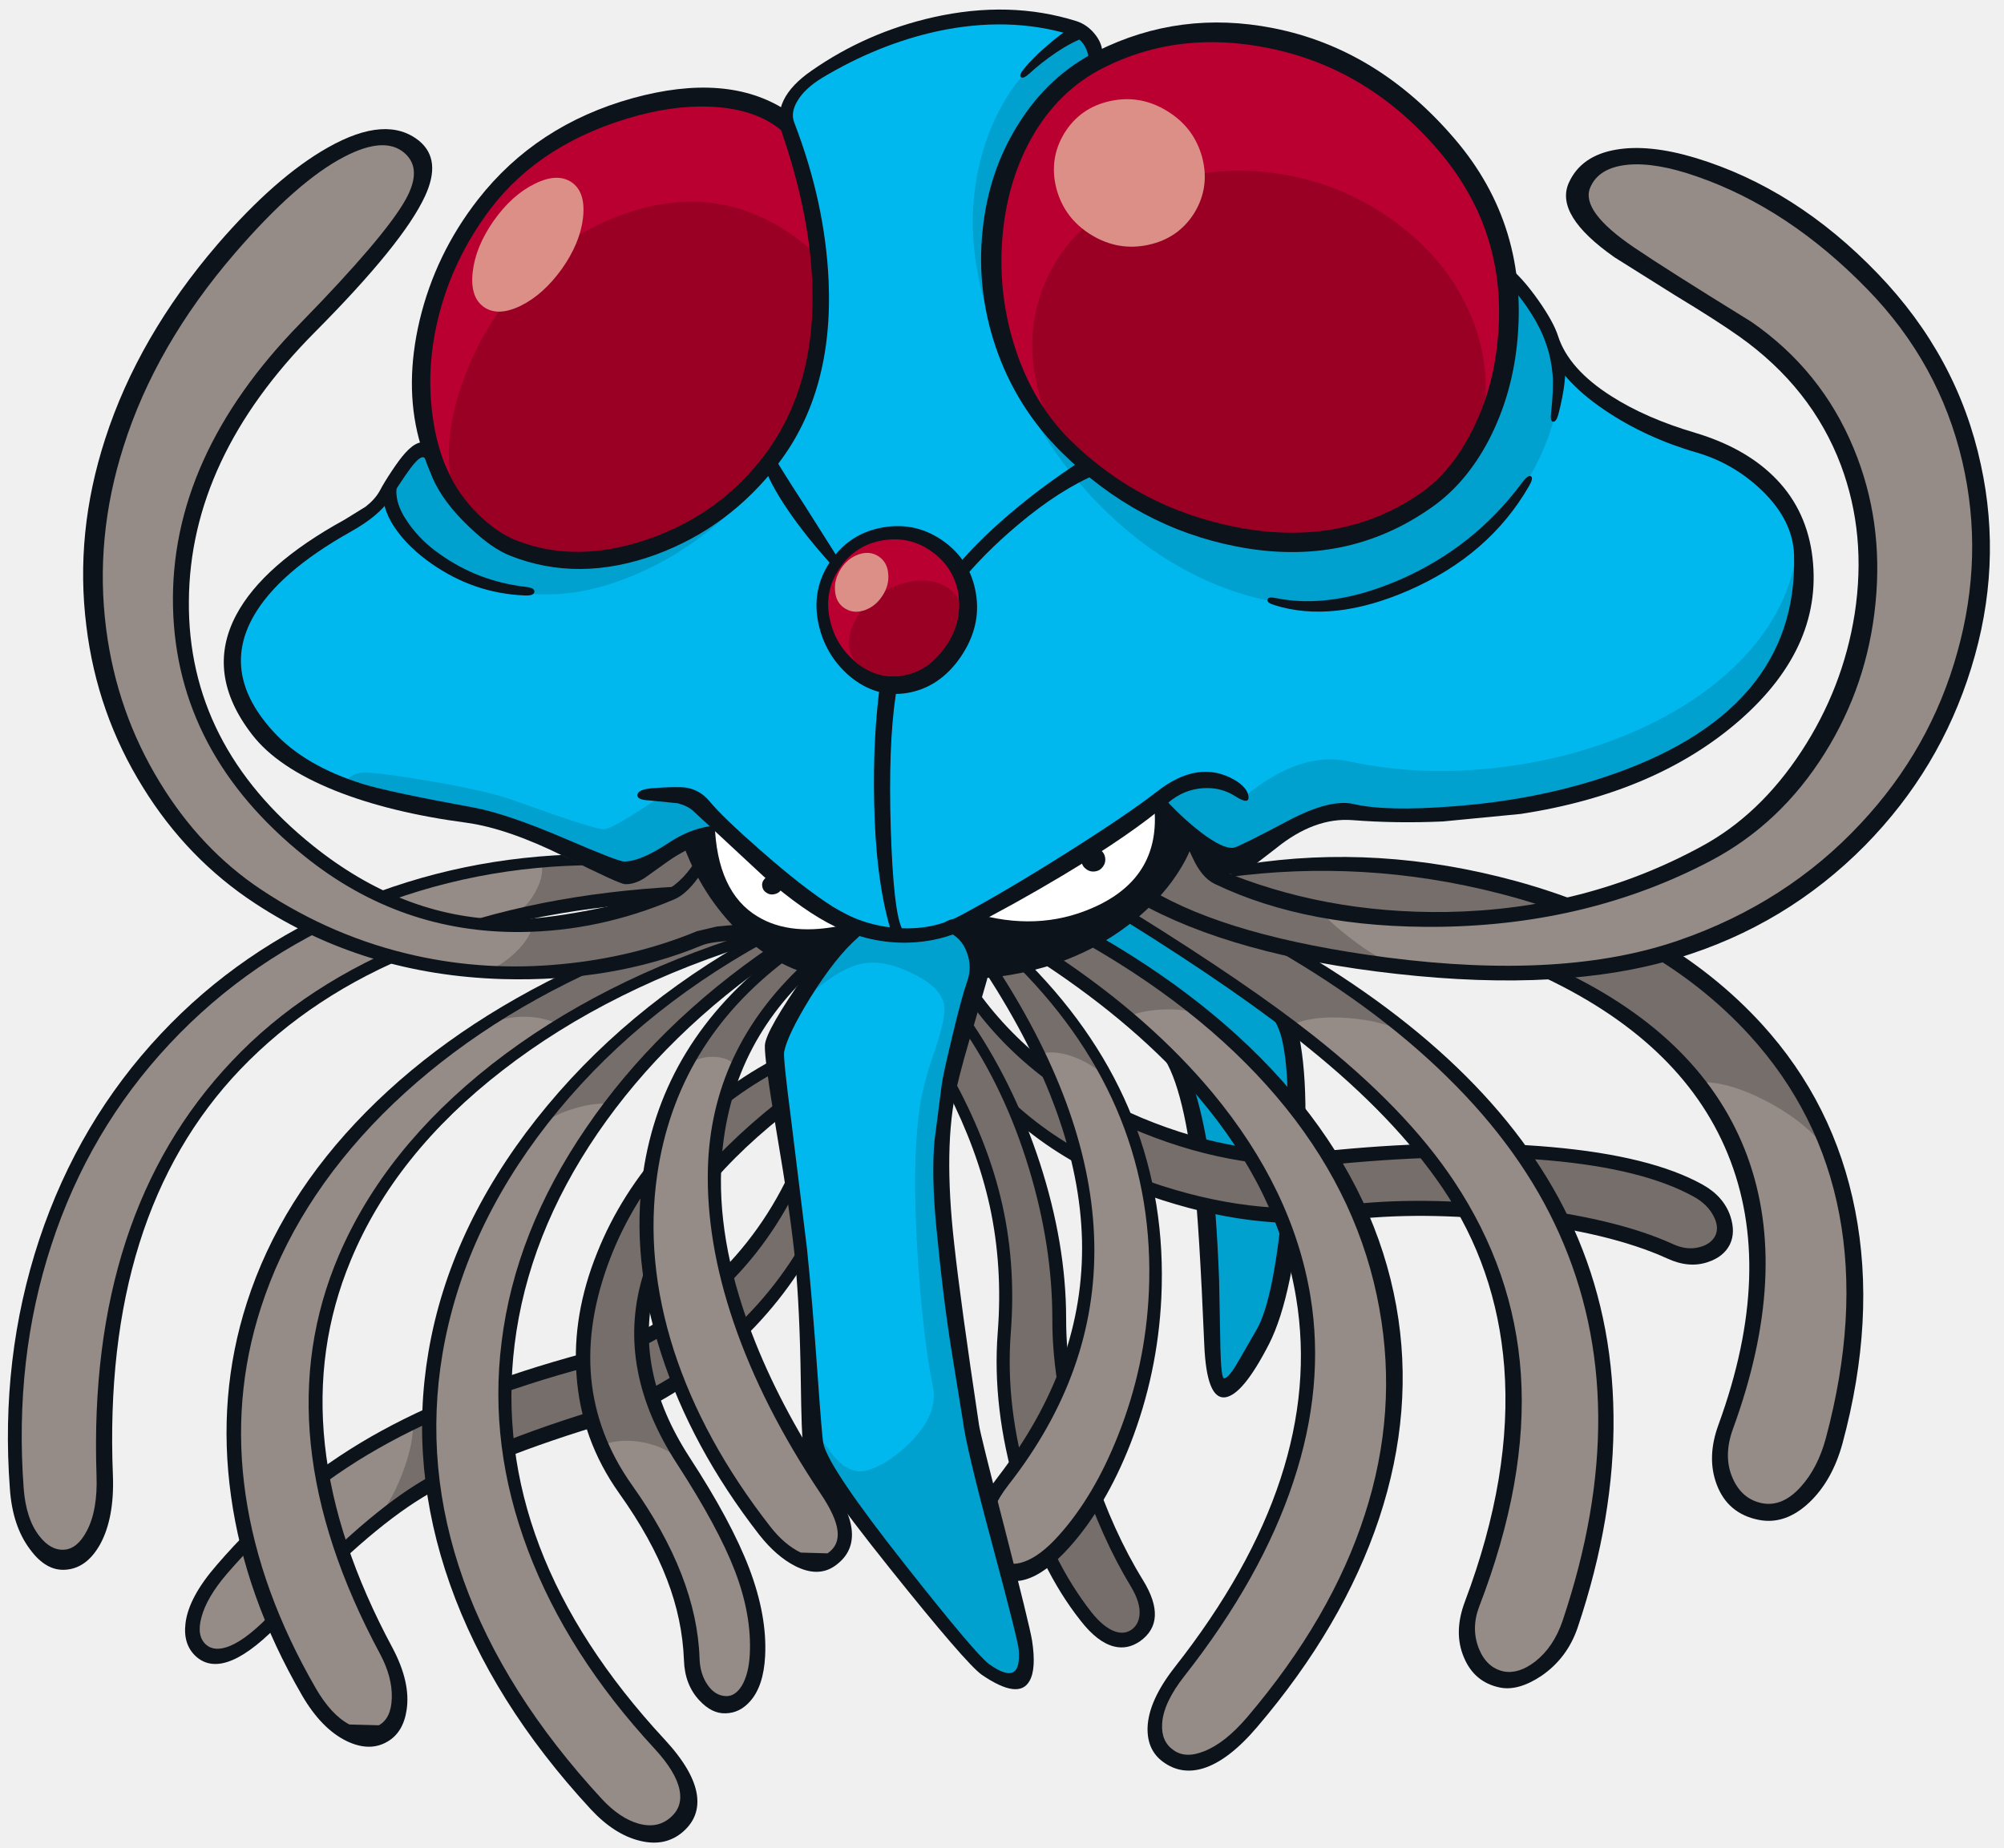
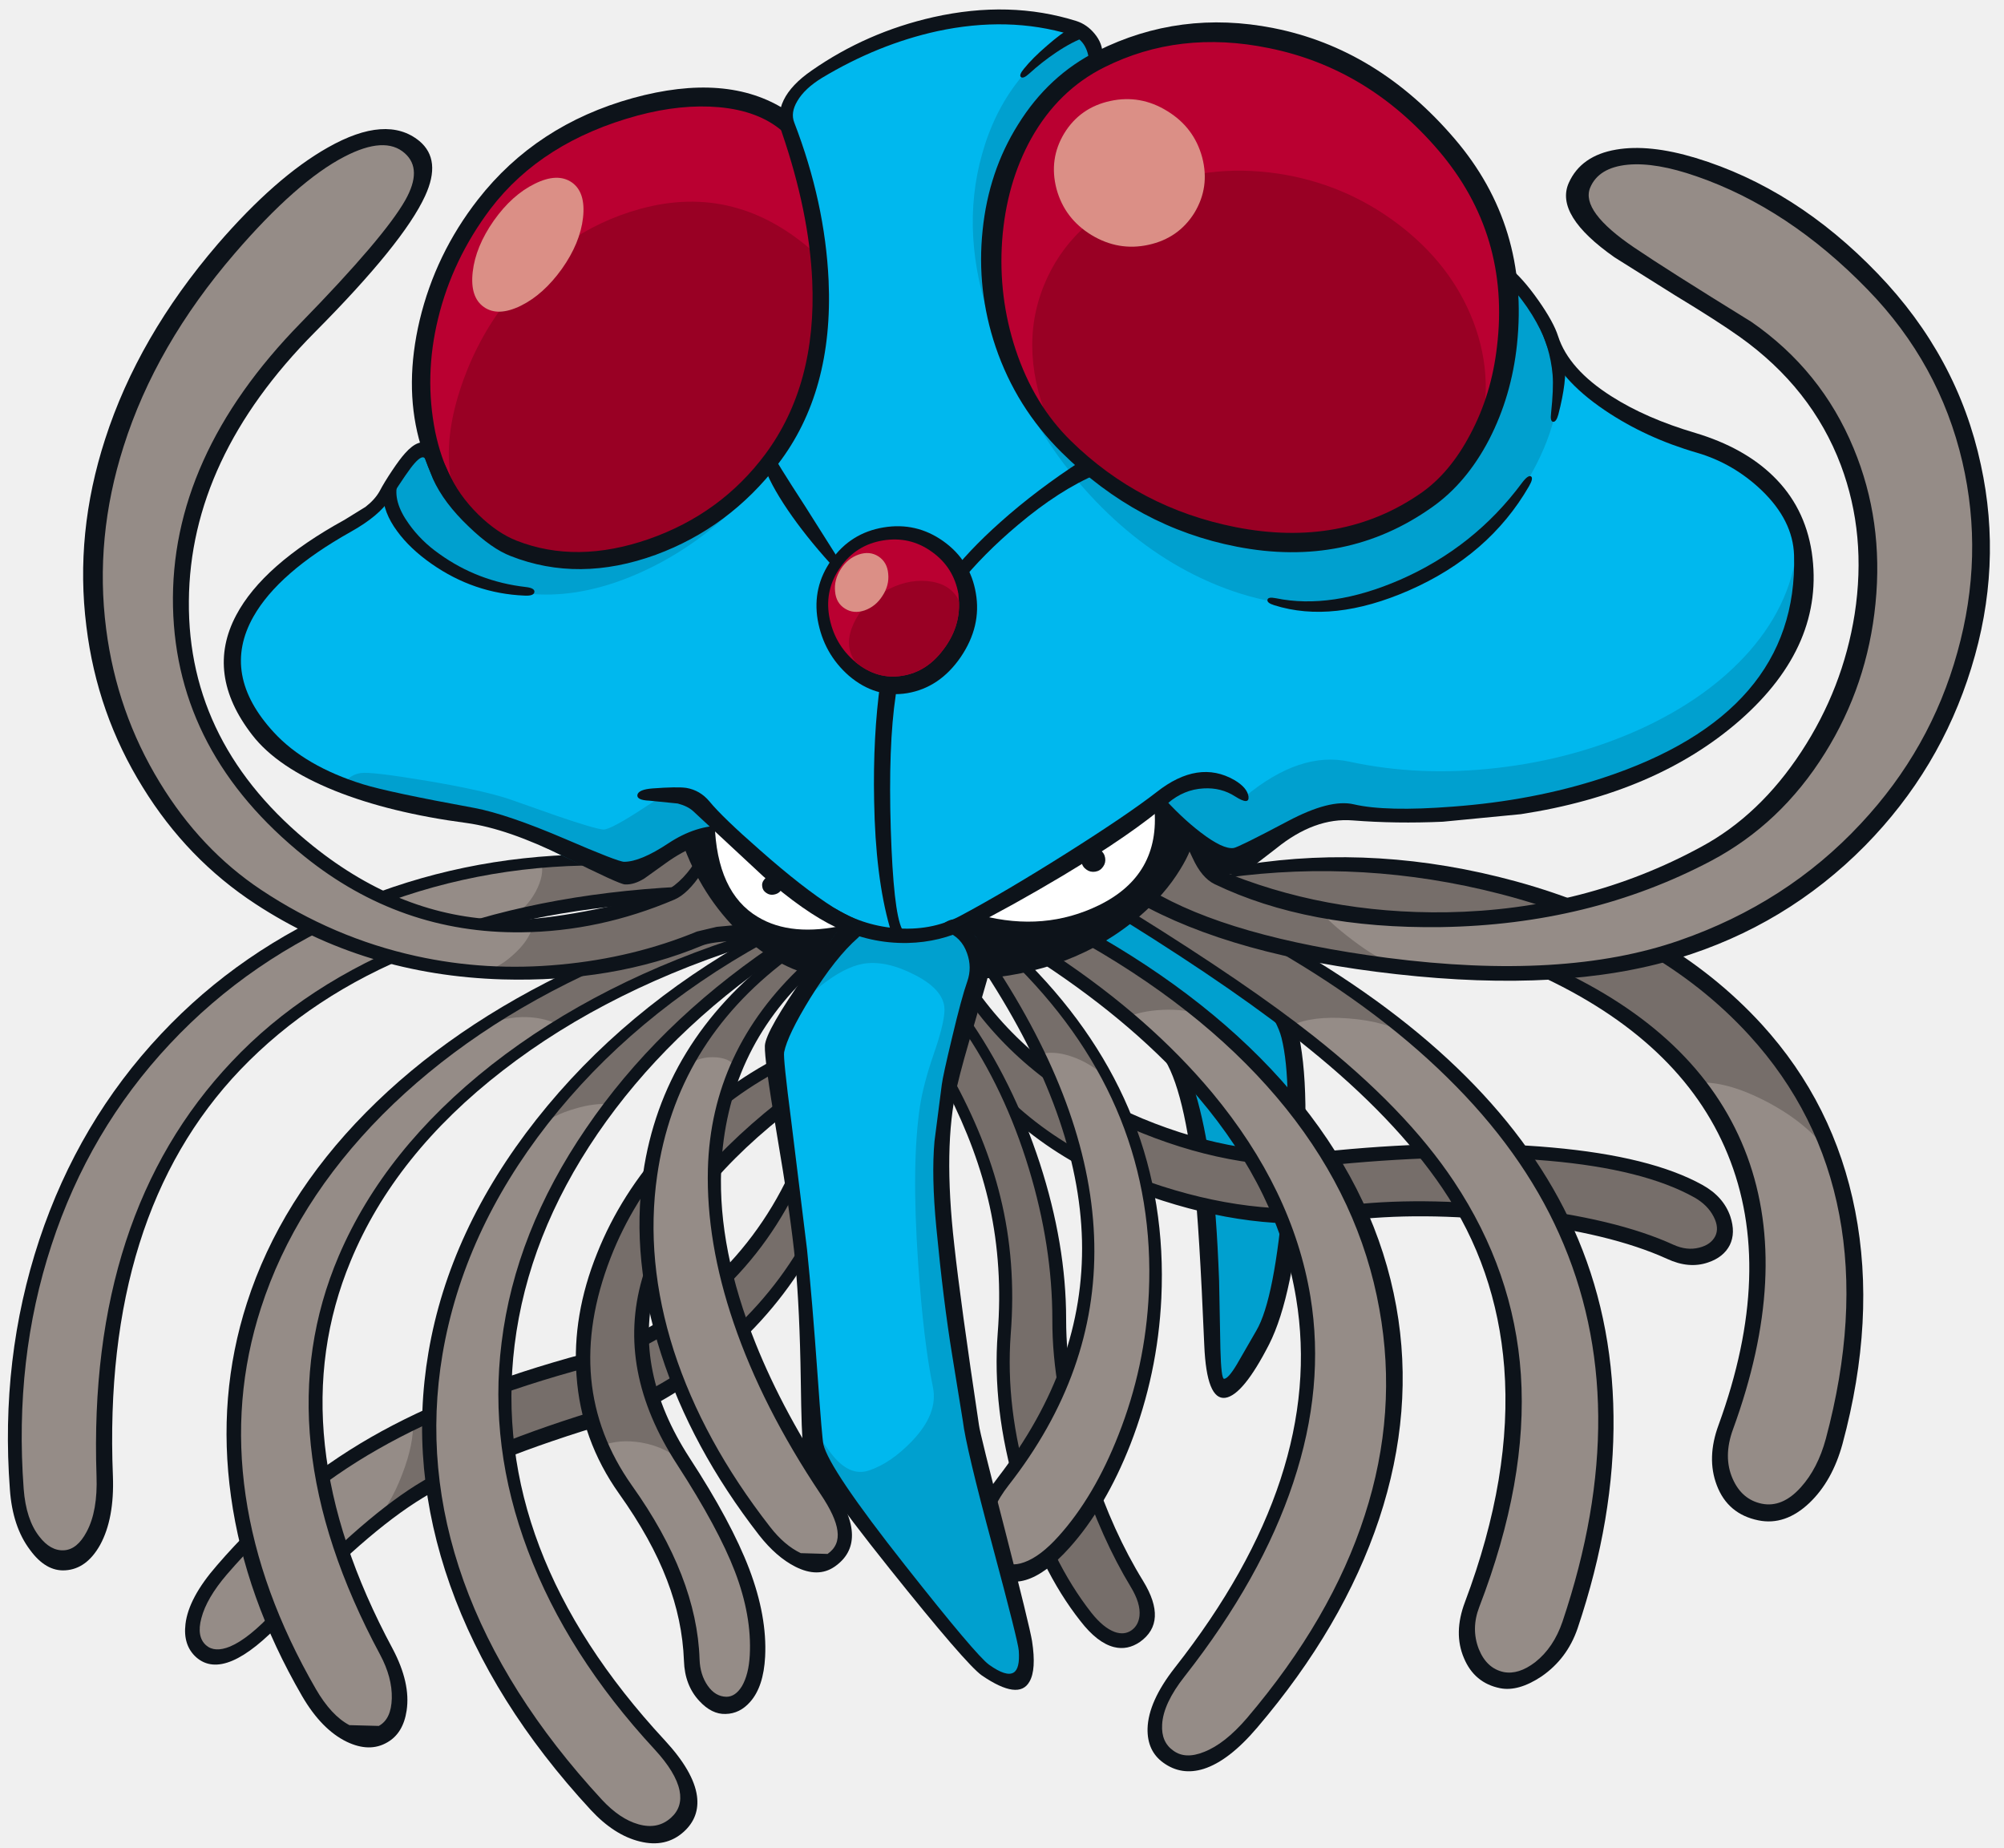
- <svg xmlns="http://www.w3.org/2000/svg" version="1.1" width="385px" height="355px" viewBox="-1.5 -1.85 385.15 355.1">
+ <svg xmlns="http://www.w3.org/2000/svg" version="1.1" width="200px" viewBox="-1.5 -1.85 385.15 355.1">
  <g>
    <path fill="#958c87" d="M329.9 214.1 Q323.75 203.45 313.75 195.35 305.7 188.8 296.65 184.95 L308.55 183.8 Q313.35 183.0 318.45 181.4 336.2 192.25 344.7 207.4 353.3 222.7 354.8 241.05 356.35 260.05 349.85 278.7 347.65 285.05 342.85 287.55 338.6 289.75 334.95 288.0 326.4 284.0 330.65 271.1 335.85 255.2 336.05 241.05 336.25 225.15 329.9 214.1" />
    <path fill="#766e6a" d="M339.3 200.05 Q346.8 209.55 349.95 219.6 345.75 213.85 337.85 209.75 330.2 205.8 324.65 206.2 319.9 199.9 310.7 193.15 303.4 187.9 297.0 184.75 L306.6 183.65 Q312.85 182.65 318.45 181.25 330.9 189.3 339.3 200.05" />
    <path fill="#0d131a" d="M210.9 165.15 Q216.55 163.95 221.15 167.35 232.65 175.7 234.6 177.35 244.45 185.7 247.0 192.95 250.55 203.1 248.85 225.3 247.15 247.15 242.4 256.5 237.4 266.25 234.0 266.75 230.4 267.25 229.95 256.65 229.0 234.1 228.0 224.95 225.85 205.6 221.3 200.3 L205.75 182.55 Q201.25 176.9 202.3 173.5 204.55 166.5 210.9 165.15" />
    <path fill="#00a0cf" d="M205.95 170.9 Q207.8 167.8 210.6 168.0 212.65 168.1 217.8 170.6 223.7 173.4 232.8 181.8 243.25 191.4 244.8 197.6 246.95 206.15 245.25 226.85 243.5 247.85 239.95 253.85 L236.2 260.35 Q234.55 263.1 233.75 263.1 233.2 263.1 233.05 257.35 L232.8 244.25 Q232.3 230.75 231.15 222.25 228.95 206.25 223.95 198.0 218.6 189.2 209.5 179.1 206.6 175.85 205.9 174.45 204.95 172.55 205.95 170.9" />
    <path fill="#766e6a" d="M325.85 227.45 Q328.65 228.85 329.55 232.15 330.35 235.05 329.25 236.8 328.15 238.5 325.75 239.45 L321.15 239.55 Q308.3 233.45 289.3 231.55 272.6 229.9 252.85 231.65 235.15 233.2 216.0 225.55 194.5 216.9 183.45 200.7 183.6 199.05 184.3 194.85 L185.25 189.55 Q194.05 203.2 214.8 213.1 236.3 223.3 253.15 220.75 269.5 218.3 289.35 219.55 313.0 221.0 325.85 227.45" />
    <path fill="#0d131a" d="M325.05 237.9 Q327.3 237.35 328.15 235.7 328.95 234.1 327.85 231.95 326.7 229.7 324.15 228.25 314.4 222.8 296.1 221.2 278.45 219.7 255.55 221.9 237.25 223.65 218.05 215.9 196.9 207.4 185.05 190.95 L185.7 187.7 Q197.25 204.4 218.1 213.1 237.05 220.95 255.3 219.2 278.35 217.0 296.75 218.65 315.8 220.35 325.7 225.85 329.75 228.1 331.05 231.9 332.1 235.05 330.95 237.4 329.75 239.75 326.75 240.75 323.1 242.0 318.9 240.05 307.9 235.05 289.45 232.95 271.5 230.9 256.85 232.75 239.4 234.95 219.5 228.05 195.4 219.7 183.1 201.65 L183.7 198.75 Q195.6 217.0 219.45 225.3 239.05 232.1 256.55 229.85 271.35 228.0 289.95 230.1 309.0 232.25 320.15 237.35 322.7 238.5 325.05 237.9" />
    <path fill="#766e6a" d="M189.3 230.55 Q186.3 217.6 181.0 206.25 L183.85 194.75 Q192.3 206.0 197.45 222.8 202.2 238.3 202.1 251.4 202.05 263.1 206.45 277.3 210.35 289.85 217.2 303.0 220.65 309.55 216.65 312.4 215.15 313.45 213.1 313.05 210.85 312.65 209.0 310.7 199.8 300.95 194.65 282.75 189.95 266.2 191.4 254.75 192.65 244.95 189.3 230.55" />
    <path fill="#0d131a" d="M183.3 195.45 L184.25 193.2 Q193.2 205.95 198.35 221.7 203.4 237.3 203.4 251.6 203.4 265.2 208.4 280.35 212.4 292.55 218.2 301.95 223.0 309.8 217.6 313.65 215.2 315.3 212.6 314.65 209.4 313.85 206.15 309.65 198.3 299.7 193.8 284.5 189.15 268.75 190.25 254.35 191.25 241.55 188.7 229.9 186.3 219.05 180.55 207.8 L181.4 204.9 Q188.0 216.85 190.75 228.1 193.85 240.6 192.75 254.55 191.7 268.7 196.25 283.8 200.55 298.2 208.25 308.05 210.55 310.95 212.75 311.75 214.6 312.4 216.0 311.4 217.3 310.45 217.5 308.65 217.75 306.25 215.8 303.05 210.25 293.9 206.05 281.35 200.7 265.35 200.75 251.7 200.75 237.6 196.25 222.75 191.6 207.4 183.3 195.45" />
    <path fill="#766e6a" d="M298.6 172.2 Q280.5 176.7 258.15 173.6 239.95 171.05 231.6 166.25 246.45 162.9 264.1 164.45 281.85 166.0 298.6 172.2" />
    <path fill="#958c87" d="M199.4 182.2 L207.2 178.5 Q231.25 191.85 244.65 207.35 259.75 224.75 265.1 248.75 269.45 268.3 261.6 290.75 253.7 313.35 235.5 332.9 232.45 336.15 228.25 336.75 224.4 337.25 222.55 335.35 220.65 333.35 220.6 329.75 220.55 325.6 223.15 322.2 237.5 303.5 243.7 287.5 249.8 271.85 249.85 253.95 249.95 232.95 232.2 211.25 218.85 194.9 199.4 182.2" />
    <path fill="#766e6a" d="M215.1 193.65 Q212.4 191.1 207.45 187.5 202.95 184.2 199.0 181.75 L208.15 178.35 Q215.25 182.0 229.4 193.25 226.45 192.0 221.95 192.2 217.75 192.4 215.1 193.65" />
    <path fill="#0d131a" d="M198.9 183.3 L201.4 181.75 Q219.45 193.75 231.45 208.1 246.95 226.75 250.35 247.3 253.2 264.6 247.05 283.05 240.95 301.45 226.2 320.25 222.05 325.5 221.85 329.55 221.65 332.9 224.0 334.55 226.3 336.25 229.9 334.8 233.9 333.25 238.15 328.3 254.4 309.2 260.8 289.3 267.2 269.55 263.6 249.7 259.9 228.95 245.7 211.2 231.4 193.4 207.5 179.7 L209.95 178.2 Q234.0 192.1 248.55 210.2 263.1 228.35 266.85 249.2 270.45 269.2 263.55 290.05 256.65 310.75 240.1 330.15 234.7 336.5 229.85 338.05 225.55 339.4 222.05 336.85 218.95 334.6 219.05 330.3 219.2 325.1 224.3 318.6 253.25 281.75 247.6 247.6 244.25 227.2 228.8 209.0 217.05 195.25 198.9 183.3" />
    <path fill="#958c87" d="M214.65 173.95 L220.3 168.4 230.15 175.95 244.5 179.5 Q261.6 189.85 273.25 200.25 283.2 209.2 291.6 220.45 304.5 237.8 306.65 263.65 308.8 289.15 299.6 312.05 297.55 317.15 293.55 319.4 289.7 321.6 285.65 320.3 283.0 319.5 281.25 315.4 279.3 310.85 281.15 306.95 289.4 289.55 289.15 268.8 288.95 245.9 278.1 227.85 269.85 214.1 248.95 197.25 231.6 183.3 214.65 173.95" />
    <path fill="#766e6a" d="M215.3 173.85 L218.85 170.8 Q223.05 173.1 232.2 176.25 240.7 179.25 244.85 180.05 248.85 182.05 257.2 187.9 264.75 193.2 269.65 197.2 264.9 194.4 257.7 193.85 250.7 193.3 246.75 195.2 236.15 187.35 215.3 173.85" />
    <path fill="#0d131a" d="M331.55 272.85 Q329.65 278.1 331.5 282.3 333.25 286.3 337.1 287.1 341.05 287.9 344.6 283.95 347.85 280.35 349.4 274.65 355.7 251.15 352.0 231.6 348.3 212.0 334.7 197.1 316.9 177.65 286.7 169.9 260.65 163.2 234.2 166.8 L237.9 164.3 Q263.4 160.3 289.8 167.5 319.35 175.6 337.1 195.0 351.05 210.3 355.05 230.85 359.1 251.6 352.6 275.65 350.65 282.75 346.25 286.95 341.6 291.35 336.45 290.3 330.55 289.1 328.45 283.55 326.45 278.3 328.8 271.95 339.65 242.15 330.55 219.95 321.55 197.95 293.7 185.3 L298.9 184.85 Q325.95 197.8 334.3 220.35 342.55 242.75 331.55 272.85" />
    <path fill="#0d131a" d="M214.9 175.25 L216.5 173.7 Q238.45 187.35 250.9 197.2 268.65 211.2 277.95 225.2 289.45 242.5 290.8 262.3 292.15 282.65 282.8 306.95 281.2 311.1 282.7 315.0 284.2 318.75 287.5 319.45 290.35 320.0 293.55 317.55 297.1 314.75 298.8 309.75 312.85 268.0 298.15 235.25 291.0 219.25 276.6 205.15 262.2 191.0 241.15 179.25 L246.25 179.65 Q286.9 203.1 300.9 234.2 308.4 250.85 308.6 270.25 308.85 289.8 301.7 311.05 299.7 316.9 294.75 320.3 290.3 323.25 286.8 322.55 281.85 321.55 279.85 316.75 277.8 311.95 280.05 306.0 289.2 281.7 287.6 260.9 286.1 241.8 275.7 226.45 266.55 212.95 250.0 199.6 236.9 188.95 214.9 175.25" />
    <path fill="#958c87" d="M353.4 85.9 Q349.0 71.85 332.35 60.05 327.8 56.8 318.6 51.25 310.0 46.1 306.65 43.6 304.0 41.55 302.6 38.7 301.2 35.8 302.0 33.95 303.1 31.4 306.3 29.45 309.55 27.4 312.35 27.75 347.75 32.3 371.55 70.5 383.65 90.05 377.9 117.1 372.3 143.3 353.4 161.65 331.0 183.45 293.1 184.9 264.3 185.95 229.15 175.4 L220.3 168.4 Q221.45 167.05 223.4 163.8 L226.6 158.4 Q228.95 163.1 231.05 165.0 233.0 166.85 237.55 168.7 246.25 172.3 259.3 173.75 273.2 175.3 287.45 173.8 322.45 170.1 340.6 150.95 353.1 137.7 356.2 120.55 359.15 104.2 353.4 85.9" />
    <path fill="#766e6a" d="M241.5 178.8 Q229.05 175.4 218.85 170.8 222.85 166.95 227.3 158.2 228.75 163.65 233.05 166.7 235.25 168.25 241.8 170.4 247.55 172.25 252.4 173.3 253.9 175.35 258.45 178.8 263.4 182.55 266.2 183.3 255.2 182.6 241.5 178.8" />
    <path fill="#0d131a" d="M354.75 84.3 Q360.55 98.25 358.95 114.15 357.4 129.8 349.25 142.85 340.75 156.5 327.3 163.6 304.05 175.85 275.45 176.3 249.85 176.65 231.95 168.05 229.45 166.85 227.7 163.0 L225.95 159.3 232.7 165.25 Q252.9 173.8 276.55 173.45 303.2 173.0 325.5 160.85 336.7 154.8 344.7 142.6 352.7 130.4 354.95 116.15 357.3 100.9 352.3 87.55 346.7 72.7 332.75 62.8 328.6 59.85 320.35 54.85 L308.8 47.6 Q297.25 39.5 300.0 33.3 302.35 28.05 309.1 26.9 315.45 25.8 324.4 28.5 343.65 34.35 359.4 50.75 374.75 66.7 379.2 87.45 383.45 106.9 377.35 126.55 371.35 146.0 356.95 160.65 341.8 176.0 321.0 182.3 299.1 188.95 266.9 185.35 235.4 181.85 216.95 171.4 L219.6 169.15 Q234.8 178.25 265.05 182.2 299.1 186.6 321.3 178.85 341.9 171.7 356.1 156.45 369.55 142.1 374.7 123.45 379.85 105.0 375.65 86.9 371.25 68.0 357.45 53.8 342.25 38.15 324.6 32.05 316.75 29.3 311.35 29.8 305.7 30.35 304.1 34.25 302.3 38.75 312.55 45.7 318.65 49.85 335.1 60.0 348.55 69.3 354.75 84.3" />
    <path fill="#958c87" d="M150.7 226.05 L152.4 239.25 Q146.1 250.85 134.9 259.3 123.1 268.2 106.45 273.15 86.55 279.05 74.6 287.6 65.95 293.8 48.95 311.8 45.9 315.0 42.45 316.05 39.0 317.0 37.15 315.35 35.35 313.75 35.75 310.25 36.1 306.8 38.35 303.55 48.1 289.6 67.45 277.3 86.05 265.5 102.35 262.15 119.5 258.65 131.35 249.45 142.2 241.0 150.7 226.05" />
    <path fill="#766e6a" d="M136.35 245.15 Q148.0 234.45 151.05 225.3 L152.6 239.85 Q144.7 252.55 133.9 260.3 124.4 267.1 111.15 271.1 99.25 274.7 89.35 279.2 77.8 284.5 70.4 290.5 73.45 287.6 75.8 281.45 78.1 275.45 77.85 271.4 86.2 267.35 96.2 264.05 102.85 261.85 112.75 259.25 124.1 256.3 136.35 245.15" />
    <path fill="#0d131a" d="M152.0 238.2 L152.8 241.35 Q145.75 252.55 134.9 261.05 125.15 268.7 116.35 271.35 91.65 278.7 79.8 285.95 68.6 292.75 53.0 309.45 41.75 321.5 36.2 316.6 33.65 314.3 34.15 310.2 34.75 305.2 40.15 299.0 53.15 283.9 69.75 274.35 86.3 264.85 110.85 258.25 123.25 254.95 133.8 245.65 144.2 236.45 150.15 223.85 L151.1 227.6 Q144.85 239.85 134.5 248.65 124.0 257.6 111.7 260.85 87.25 267.4 71.2 276.6 54.9 285.85 42.1 300.7 38.2 305.25 37.2 309.1 36.25 312.65 38.1 314.3 39.75 315.75 42.7 314.55 46.3 313.05 51.25 307.7 67.25 290.6 78.35 283.6 90.75 275.85 115.35 268.5 124.35 265.8 134.1 258.2 145.2 249.5 152.0 238.2" />
    <path fill="#958c87" d="M145.2 178.05 L149.25 179.6 Q126.5 193.75 112.05 215.45 97.05 238.0 95.4 262.4 94.3 279.1 102.35 298.2 110.65 317.85 126.55 334.9 130.1 338.7 130.55 342.7 130.95 346.3 128.8 348.65 126.75 350.9 122.6 350.4 118.3 349.95 115.0 346.85 99.0 331.75 89.55 310.3 79.3 287.15 81.2 265.8 83.8 236.85 104.45 211.5 121.55 190.55 145.2 178.05" />
    <path fill="#766e6a" d="M123.45 192.9 Q136.1 182.55 145.5 178.45 L148.4 180.55 Q142.4 183.7 132.55 192.5 121.55 202.25 116.0 210.35 112.75 210.05 109.0 211.2 104.9 212.35 101.95 214.7 110.15 203.8 123.45 192.9" />
    <path fill="#0d131a" d="M146.6 180.1 L148.45 181.7 Q126.65 196.55 113.35 216.0 100.0 235.55 97.4 256.6 92.55 296.2 126.25 332.55 131.8 338.55 132.45 343.25 133.0 347.35 129.9 350.15 126.45 353.25 121.45 352.0 116.55 350.8 112.05 345.95 93.0 325.35 85.0 302.75 77.05 280.25 80.85 258.0 84.85 234.5 101.6 213.25 118.3 192.1 143.75 178.0 L145.3 179.35 Q120.05 193.3 103.75 214.15 87.55 234.9 83.55 258.35 79.85 280.25 87.6 301.95 95.35 323.6 114.2 344.0 117.65 347.7 121.2 348.7 124.9 349.75 127.45 347.45 129.75 345.4 129.1 342.2 128.4 338.75 124.3 334.3 107.5 316.15 99.95 296.1 92.4 276.1 94.9 256.15 97.5 234.9 111.15 214.95 124.65 195.1 146.6 180.1" />
    <path fill="#958c87" d="M122.05 181.85 Q128.9 179.95 131.7 178.8 133.4 178.05 136.6 177.45 L142.45 176.45 145.2 178.05 Q115.35 186.5 93.8 203.5 69.9 222.3 62.0 247.5 57.8 260.8 59.75 275.45 62.0 292.8 73.1 316.1 75.9 321.95 75.2 326.2 74.6 329.8 71.7 331.5 L66.25 331.65 Q62.35 330.3 59.25 325.7 49.45 311.25 45.6 291.55 41.4 269.95 46.55 251.2 52.4 229.8 71.3 211.25 87.3 195.45 109.65 184.45 113.85 184.1 122.05 181.85" />
    <path fill="#766e6a" d="M91.2 195.45 L101.4 189.25 Q107.35 185.8 110.2 184.3 114.55 184.15 122.8 181.85 129.9 179.9 132.4 178.65 134.0 177.85 136.7 177.5 L142.2 176.95 143.7 178.3 Q136.6 180.15 124.9 185.25 112.25 190.85 106.1 195.2 103.4 193.75 99.85 193.6 95.45 193.45 91.2 195.45" />
    <path fill="#0d131a" d="M109.4 184.05 L113.45 184.3 Q88.9 195.4 72.0 212.35 55.15 229.35 48.65 249.5 43.0 266.95 45.7 285.5 48.4 304.0 59.2 322.7 62.15 327.8 65.65 329.65 L71.3 329.8 Q73.7 328.5 73.8 324.5 73.9 320.5 71.55 316.1 48.9 273.95 63.6 239.5 72.4 218.95 93.0 202.75 113.7 186.55 142.65 177.55 L145.2 178.95 Q115.85 187.8 95.15 203.85 74.4 219.9 65.9 240.45 51.95 274.0 73.95 314.95 77.45 321.55 76.65 326.85 76.0 331.2 72.95 332.95 69.55 334.95 65.15 332.85 60.3 330.5 56.55 324.05 45.6 305.15 42.9 285.75 40.2 266.4 45.95 248.55 52.35 228.6 68.85 211.9 85.2 195.35 109.4 184.05" />
    <path fill="#958c87" d="M111.1 162.75 Q112.55 163.65 115.0 164.65 L118.9 165.9 Q120.2 166.1 122.0 165.2 L124.85 163.2 Q126.5 161.7 132.45 158.8 L133.6 163.1 Q132.05 166.3 129.6 168.45 127.55 170.25 126.35 170.25 99.25 170.8 75.35 181.45 47.85 193.75 33.4 216.15 25.95 227.7 22.1 243.3 17.55 261.8 18.55 284.45 18.75 288.6 16.7 292.55 14.6 296.6 11.55 297.6 9.25 298.35 6.45 296.1 3.25 293.65 2.4 289.2 -1.05 270.7 4.55 247.35 10.05 224.2 21.45 208.5 36.85 187.3 63.05 174.8 86.75 163.5 111.1 162.75" />
    <path fill="#766e6a" d="M102.55 163.9 Q111.45 163.0 116.75 165.45 L120.7 165.7 Q122.1 165.25 124.6 163.65 L132.45 159.15 133.8 163.85 Q129.95 168.4 127.15 170.4 122.65 169.95 112.0 171.4 102.6 172.7 97.0 174.15 99.7 172.7 101.45 169.5 103.15 166.3 102.55 163.9" />
    <path fill="#0d131a" d="M29.45 196.85 Q44.65 180.65 66.0 171.65 87.15 162.75 110.8 162.35 L113.5 164.45 Q89.65 164.4 68.15 173.35 46.55 182.3 31.15 198.75 15.6 215.35 8.4 237.4 1.2 259.3 3.05 284.25 3.5 290.15 6.05 293.4 8.2 296.2 10.8 296.05 13.35 295.9 15.15 292.5 17.3 288.5 17.05 281.75 15.35 231.45 43.0 202.2 57.2 187.1 79.15 178.55 101.05 170.0 129.2 168.55 L125.4 171.55 Q72.3 174.9 44.7 203.7 18.15 231.5 20.2 281.8 20.5 289.95 17.75 295.0 15.15 299.65 11.05 299.9 7.3 300.15 4.25 295.95 0.9 291.5 0.4 284.35 -1.5 259.2 6.05 236.4 13.6 213.7 29.45 196.85" />
    <path fill="#958c87" d="M60.8 28.65 Q65.9 25.05 70.65 24.65 75.95 24.2 79.6 27.95 81.85 30.3 78.45 36.95 75.2 43.4 69.0 49.5 44.4 73.95 36.75 93.9 26.45 120.95 43.2 146.05 56.6 166.15 79.45 173.2 103.35 180.55 127.65 170.1 129.5 169.3 133.35 164.6 135.35 168.4 138.35 171.9 142.0 176.05 145.4 177.45 142.35 177.0 138.2 177.55 133.5 178.15 129.05 179.9 105.8 188.9 77.85 182.85 47.15 176.2 31.3 154.45 7.75 122.15 20.85 82.7 26.3 66.3 37.45 51.55 47.9 37.8 60.8 28.65" />
    <path fill="#766e6a" d="M90.4 185.05 Q93.85 184.6 97.05 181.7 100.05 179.05 100.85 176.3 107.0 175.85 116.55 173.65 126.35 171.35 128.05 169.9 131.55 166.8 133.8 163.85 134.9 167.0 137.25 170.8 139.9 175.0 142.2 176.95 L136.6 177.2 132.45 178.1 Q122.1 182.35 110.7 184.35 98.65 186.45 90.4 185.05" />
    <path fill="#0d131a" d="M79.1 25.25 Q83.4 28.85 80.2 35.8 76.05 44.85 58.95 62.05 35.0 86.2 34.8 113.65 34.55 141.4 58.7 160.75 75.75 174.4 95.15 174.9 104.75 175.2 123.65 170.45 127.55 169.5 130.55 165.9 133.15 162.75 133.6 159.85 L133.35 165.9 Q130.7 169.9 128.15 171.0 113.7 177.15 98.7 177.3 75.45 177.55 57.05 162.75 32.4 142.95 31.75 114.8 31.1 85.95 56.3 60.2 72.35 43.75 76.4 36.6 79.75 30.65 76.3 27.6 72.5 24.2 64.7 28.25 55.6 32.95 43.65 46.8 28.4 64.5 22.25 83.95 16.65 101.5 18.9 119.0 20.95 135.0 29.2 148.5 37.05 161.4 48.7 169.15 62.55 178.35 78.4 181.85 91.95 184.85 106.2 183.5 120.2 182.2 132.45 177.15 L136.25 176.25 141.6 175.75 146.3 179.55 Q144.65 178.7 139.75 178.95 135.2 179.15 133.45 179.85 116.35 186.95 95.05 186.35 68.5 185.55 47.6 171.85 34.45 163.25 25.95 149.45 17.15 135.3 15.1 118.5 12.85 100.6 18.7 82.55 25.05 62.85 40.35 45.05 51.5 32.15 61.5 26.5 72.8 20.1 79.1 25.25" />
    <path fill="#958c87" d="M147.45 202.95 L148.55 211.45 Q132.25 222.4 125.2 238.95 116.4 259.6 129.2 277.85 135.95 287.5 139.55 295.85 143.7 305.6 144.2 314.9 144.45 319.15 142.7 322.35 140.85 325.65 137.9 325.9 135.15 326.15 133.2 323.05 131.55 320.3 131.45 317.15 130.85 301.55 118.15 283.55 110.6 272.9 110.55 259.85 110.55 248.3 116.3 236.1 121.55 225.1 130.3 215.95 138.7 207.2 147.45 202.95" />
    <path fill="#766e6a" d="M127.9 218.45 Q137.8 207.75 147.4 203.0 L148.6 211.35 Q139.9 217.75 134.65 224.15 129.6 230.35 124.65 240.45 120.25 249.5 122.1 260.3 123.8 270.15 130.35 279.6 126.7 276.2 121.75 275.35 117.5 274.65 114.2 275.95 110.6 266.0 110.7 257.65 110.8 249.85 114.3 239.45 117.6 229.55 127.9 218.45" />
    <path fill="#0d131a" d="M148.0 209.95 L148.95 212.6 Q128.6 228.85 124.35 245.5 120.2 261.55 131.0 278.25 139.05 290.6 142.5 299.65 145.95 308.75 145.55 316.5 145.25 322.25 142.7 325.15 140.7 327.45 137.95 327.5 135.3 327.6 132.9 325.0 130.1 322.0 129.95 317.3 129.65 309.45 126.7 301.8 123.7 293.9 117.5 285.2 110.15 274.85 109.3 262.45 108.45 250.9 113.25 239.0 117.8 227.55 126.7 217.8 135.6 208.05 147.0 201.9 L147.4 204.3 Q136.7 210.15 128.35 219.55 120.1 228.9 115.85 239.85 106.35 264.35 119.95 283.6 132.45 301.15 132.95 317.0 133.05 319.95 134.5 322.05 135.95 324.15 138.1 324.2 139.85 324.2 141.1 322.15 142.4 319.9 142.6 316.2 143.0 308.65 139.75 300.15 136.55 291.8 128.65 279.6 116.85 261.45 121.9 243.9 126.85 226.7 148.0 209.95" />
    <path fill="#958c87" d="M149.4 181.65 L154.85 183.15 Q141.85 195.05 137.7 209.75 132.75 227.25 140.05 249.6 142.6 257.4 148.0 268.0 152.95 277.6 158.5 286.3 160.7 289.75 160.85 292.65 160.95 295.55 159.05 297.3 157.25 298.95 154.25 298.55 151.55 298.15 149.7 296.55 143.45 290.8 136.65 279.05 130.1 267.7 126.8 257.45 118.95 232.9 127.1 211.05 133.95 192.65 149.4 181.65" />
    <path fill="#766e6a" d="M139.8 190.35 Q146.0 183.7 150.4 180.6 L154.95 183.3 Q151.15 186.25 146.3 192.9 142.0 198.8 139.9 203.25 138.8 201.35 135.55 201.3 132.0 201.25 129.65 203.8 132.7 198.0 139.8 190.35" />
    <path fill="#0d131a" d="M147.9 181.45 L149.65 182.65 Q128.45 198.65 124.8 224.05 122.45 240.35 128.0 257.7 133.6 275.0 146.5 291.55 149.25 295.1 152.4 296.6 L157.55 296.75 Q159.85 295.15 159.45 292.3 159.1 289.55 156.2 285.25 145.0 268.5 139.5 252.35 134.2 236.8 134.55 222.8 135.15 200.0 152.85 183.5 L154.7 184.8 Q138.05 200.05 137.1 222.8 136.5 238.3 143.7 256.25 149.1 269.75 158.65 283.95 165.7 294.5 158.9 299.2 155.7 301.4 151.35 299.2 147.7 297.35 144.4 293.15 131.35 276.35 125.55 258.3 119.7 240.15 122.1 223.65 125.8 198.3 147.9 181.45" />
    <path fill="#00b8ee" d="M324.05 83.05 Q331.15 84.95 337.3 90.75 342.75 95.9 344.2 100.7 347.4 111.2 341.55 122.45 336.7 131.9 327.5 138.95 315.55 148.15 294.65 152.25 276.25 155.85 259.25 154.25 253.95 153.75 249.4 155.75 246.25 157.1 240.55 161.25 238.1 162.95 236.0 163.05 234.4 163.1 232.45 162.1 230.85 161.25 227.3 158.25 224.0 155.5 220.85 152.4 215.5 156.6 202.8 164.25 192.0 170.75 183.65 175.15 178.0 178.15 170.6 177.6 164.25 177.15 158.85 174.35 152.8 171.2 138.2 158.1 135.15 157.85 130.4 160.1 127.85 161.35 123.95 163.85 121.7 165.35 119.4 165.7 117.0 166.1 115.45 165.15 113.7 164.1 105.65 160.75 97.1 157.2 93.3 156.1 L81.65 153.4 66.8 150.0 Q59.3 147.95 52.3 141.9 44.9 135.55 43.5 129.15 41.7 120.85 48.0 113.05 53.95 105.6 67.95 97.7 70.1 96.5 71.95 94.3 73.6 92.35 74.5 90.3 75.5 88.1 77.3 86.2 79.45 83.9 81.1 84.0 L149.25 20.5 Q150.15 17.35 152.15 15.2 158.3 8.2 175.65 3.45 183.25 1.3 192.2 1.55 199.15 1.7 203.2 2.95 207.9 4.35 209.65 9.8 L288.25 51.45 Q292.35 54.35 296.0 62.5 299.55 70.65 308.2 76.25 314.9 80.55 324.05 83.05" />
    <path fill="#ba0031" d="M260.0 12.15 Q279.75 23.5 286.3 44.55 293.15 66.65 280.45 85.85 269.95 101.75 249.0 102.3 229.15 102.8 210.2 89.7 200.9 83.3 195.5 73.1 190.45 63.55 189.65 52.35 188.85 41.45 192.3 31.5 195.85 21.2 203.2 14.4 213.45 4.9 230.55 4.65 246.6 4.45 260.0 12.15" />
    <path fill="#990024" d="M267.05 41.1 Q277.35 48.85 281.6 59.8 286.15 71.55 282.25 83.85 275.1 93.65 264.2 98.45 253.9 103.0 242.0 102.4 230.3 101.8 219.55 96.3 208.45 90.6 200.7 80.8 193.95 65.7 199.15 52.95 204.1 40.75 218.1 34.75 230.5 29.5 244.05 31.5 256.8 33.4 267.05 41.1" />
    <path fill="#00a0cf" d="M84.85 88.5 Q87.7 97.5 95.55 102.2 103.2 106.75 113.25 105.95 123.65 105.1 133.6 98.7 144.45 91.7 152.4 79.4 140.35 99.8 121.4 108.25 101.15 117.25 84.5 106.75 80.0 103.9 77.6 101.45 73.95 97.65 72.75 92.85 75.1 89.0 77.15 86.8 79.65 84.15 81.45 84.3 83.55 84.5 84.85 88.5" />
    <path fill="#00a0cf" d="M205.9 3.75 Q207.3 4.65 208.35 6.55 209.4 8.45 209.3 10.0 199.0 15.75 193.75 25.85 186.65 39.55 189.1 60.6 182.9 43.15 187.25 27.75 191.7 11.8 205.9 3.75" />
    <path fill="#00a0cf" d="M285.7 75.4 Q290.8 61.7 287.8 50.8 291.75 53.3 294.7 59.5 L298.15 66.75 Q299.25 78.35 292.2 90.25 285.7 101.3 275.7 107.25 252.75 121.0 227.9 108.55 217.05 103.1 208.0 93.3 199.2 83.75 193.85 71.9 209.7 95.3 232.95 100.8 253.75 105.7 271.0 95.15 280.5 89.3 285.7 75.4" />
    <path fill="#00a0cf" d="M341.2 123.45 Q335.1 134.55 323.85 141.25 312.05 148.2 295.9 152.15 276.5 156.9 259.7 154.55 L252.65 154.9 Q248.85 155.7 246.35 157.5 237.75 163.55 235.65 163.45 233.1 163.25 228.4 159.45 224.8 156.55 220.85 152.4 224.0 149.0 228.8 148.55 233.8 148.1 237.75 151.25 248.35 142.45 257.8 144.5 271.35 147.45 286.35 145.7 301.05 144.0 313.75 138.25 326.85 132.25 334.75 123.25 343.2 113.6 344.0 102.0 347.7 111.65 341.2 123.45" />
    <path fill="#ba0031" d="M136.7 17.0 Q144.5 17.7 149.3 21.2 152.95 31.4 154.2 36.45 157.05 47.85 156.55 58.65 156.0 71.65 149.05 82.7 142.2 93.6 130.8 100.1 121.2 105.55 111.65 106.0 103.2 106.35 95.95 102.9 90.1 100.15 86.15 94.8 82.6 90.0 81.1 84.0 78.15 71.2 81.05 59.45 83.7 48.7 91.8 37.0 101.5 23.1 120.65 18.4 129.1 16.3 136.7 17.0" />
    <path fill="#00a0cf" d="M64.9 148.35 Q66.05 146.95 67.85 146.7 69.75 146.4 80.3 148.15 91.35 150.0 96.5 151.75 L105.45 154.9 Q112.6 157.35 114.4 157.55 115.75 157.7 122.85 153.0 129.45 148.7 130.2 149.8 L134.05 154.75 Q136.35 158.15 134.15 158.35 132.2 158.5 126.05 162.7 119.75 166.95 118.55 167.15 116.8 167.4 108.95 163.7 103.1 160.95 99.15 158.7 97.7 157.9 82.0 154.55 66.3 151.25 64.85 150.4 63.75 149.75 64.9 148.35" />
    <path fill="#0d131a" d="M168.3 99.5 Q174.6 98.45 179.8 102.15 185.0 105.85 186.05 112.15 187.15 118.5 183.15 124.4 179.1 130.3 172.85 131.35 166.75 132.35 161.65 128.0 156.8 123.75 155.65 117.25 154.6 110.95 158.3 105.75 162.0 100.55 168.3 99.5" />
    <path fill="#0d131a" d="M206.4 86.65 L209.45 89.2 Q202.15 92.25 194.1 99.05 187.45 104.65 182.8 110.45 182.0 111.5 180.95 110.85 179.85 110.2 180.6 109.25 184.45 104.1 190.8 98.45 197.75 92.25 206.4 86.65" />
    <path fill="#0d131a" d="M153.25 95.45 L159.35 105.1 Q159.7 106.15 159.5 106.8 159.2 107.65 158.05 106.4 153.3 101.15 149.9 96.15 146.35 90.9 145.3 87.5 145.0 86.6 145.85 85.4 146.7 84.25 147.0 85.35 147.25 86.2 153.25 95.45" />
    <path fill="#0d131a" d="M167.7 129.25 Q168.15 126.2 169.65 127.4 171.1 128.6 170.65 131.75 169.2 141.4 169.7 157.5 170.2 173.3 171.85 176.65 172.9 178.75 171.5 178.5 170.05 178.25 169.5 176.3 166.75 166.65 166.5 152.05 166.25 139.6 167.7 129.25" />
    <path fill="#990024" d="M121.5 38.3 Q140.15 33.15 155.35 47.0 156.3 51.8 156.25 58.05 156.15 64.0 155.3 67.2 148.1 93.6 126.75 102.75 118.15 106.45 109.15 106.3 100.75 106.15 94.85 102.85 89.3 99.8 85.45 91.5 83.55 83.55 86.85 73.25 89.7 64.35 95.1 57.05 105.75 42.65 121.5 38.3" />
    <path fill="#db8f86" d="M93.4 40.55 Q96.9 35.6 101.3 33.45 105.65 31.3 108.4 33.2 111.1 35.1 110.55 40.0 110.0 44.85 106.5 49.8 102.95 54.75 98.6 56.9 94.2 59.05 91.5 57.15 88.8 55.25 89.35 50.4 89.9 45.55 93.4 40.55" />
    <path fill="#0d131a" d="M278.05 24.8 Q292.45 41.6 290.05 64.35 289.0 74.25 284.7 82.6 280.35 90.95 273.75 95.6 257.25 107.3 236.2 103.2 217.1 99.5 202.55 85.1 193.8 76.45 189.85 64.8 186.15 53.85 187.35 42.4 188.5 31.1 194.15 22.1 200.0 12.65 209.4 7.95 225.3 0.0 243.25 3.55 263.25 7.5 278.05 24.8 M281.1 81.55 Q285.15 73.95 286.2 64.8 288.8 43.3 275.0 27.1 261.45 11.25 242.4 7.4 225.15 3.85 210.7 11.1 201.9 15.5 196.7 24.75 191.9 33.4 191.1 44.4 190.35 55.2 193.7 65.35 197.2 75.9 204.3 82.85 217.5 95.8 236.0 99.45 256.4 103.45 271.6 92.9 277.2 89.0 281.1 81.55" />
    <path fill="#db8f86" d="M222.85 19.5 Q228.0 22.65 229.55 28.4 231.05 34.1 228.05 39.05 225.0 43.95 219.2 45.2 213.45 46.45 208.25 43.3 203.1 40.15 201.55 34.45 200.05 28.7 203.05 23.75 206.1 18.8 211.9 17.55 217.7 16.3 222.85 19.5" />
    <path fill="#ba0031" d="M168.2 102.0 Q173.35 101.15 177.55 104.15 181.8 107.15 182.7 112.3 L182.8 113.75 Q183.05 118.65 179.85 122.9 176.65 127.25 171.9 128.0 167.1 128.8 162.95 125.4 158.8 121.95 157.85 116.5 157.0 111.35 160.05 107.1 163.05 102.85 168.2 102.0" />
    <path fill="#990024" d="M168.4 111.85 Q172.55 109.45 176.7 109.8 180.85 110.2 182.55 113.1 L182.8 113.75 Q183.05 118.65 179.85 122.9 176.65 127.25 171.9 128.0 167.1 128.8 162.95 125.4 L162.5 124.7 Q160.8 121.8 162.55 118.0 164.25 114.2 168.4 111.85" />
    <path fill="#db8f86" d="M168.1 112.65 Q166.8 114.7 164.65 115.45 162.55 116.15 160.9 115.1 159.2 114.05 159.0 111.85 158.75 109.6 160.1 107.5 161.4 105.45 163.55 104.7 165.65 104.0 167.3 105.05 169.0 106.15 169.2 108.35 169.45 110.6 168.1 112.65" />
    <path fill="#0d131a" d="M205.4 2.2 Q207.4 2.85 208.85 4.6 210.45 6.5 210.4 8.75 L207.8 9.95 Q207.7 8.1 206.8 6.7 205.85 5.3 204.25 4.8 192.3 1.2 178.6 4.15 167.25 6.65 156.5 13.1 153.15 15.15 151.75 17.55 150.4 19.8 151.15 21.7 157.05 37.0 157.75 52.05 158.7 73.4 148.05 87.3 138.65 99.55 124.55 104.75 109.75 110.15 96.65 105.0 93.0 103.6 88.6 99.35 83.8 94.8 81.7 90.15 L80.2 86.3 Q79.7 85.45 78.15 87.2 76.9 88.6 73.5 93.95 71.45 97.25 65.9 100.35 52.0 108.15 47.2 116.65 40.9 127.8 51.15 138.9 57.15 145.4 68.25 148.85 73.25 150.4 89.65 153.4 96.0 154.6 107.1 159.35 117.3 163.75 118.45 163.75 121.6 163.75 126.95 160.2 132.25 156.7 137.5 156.8 138.65 156.8 139.85 157.8 141.05 158.8 139.5 158.95 132.6 159.55 126.4 164.05 L122.35 166.95 Q120.35 168.2 118.6 168.1 117.5 168.05 107.0 162.8 96.1 157.4 88.2 156.3 73.45 154.35 62.85 150.1 51.8 145.65 46.95 139.35 37.9 127.65 43.9 116.35 49.05 106.65 64.7 98.05 L68.75 95.55 Q70.55 94.15 71.45 92.55 72.4 90.75 73.85 88.6 75.35 86.35 76.35 85.25 79.05 82.2 81.15 83.55 82.8 84.6 84.65 88.85 86.6 93.25 90.45 97.05 94.1 100.6 97.8 102.05 109.3 106.55 123.15 101.75 137.05 96.9 145.6 85.4 155.5 72.05 154.6 52.05 154.0 38.85 148.75 23.55 146.6 17.15 154.5 11.7 165.05 4.35 177.85 1.45 192.55 -1.85 205.4 2.2" />
    <path fill="#0d131a" d="M204.3 3.5 L207.2 5.25 Q204.65 6.1 201.45 8.25 198.7 10.1 196.3 12.3 195.15 13.35 194.7 12.95 194.3 12.55 195.3 11.35 196.95 9.3 199.75 6.9 202.45 4.55 204.3 3.5" />
    <path fill="#0d131a" d="M74.9 91.05 Q73.95 94.5 77.1 98.85 79.45 102.15 82.95 104.6 90.35 109.9 99.55 110.95 101.35 111.15 101.2 111.95 101.05 112.7 99.3 112.6 89.6 112.2 81.45 106.5 77.3 103.6 74.85 100.25 72.15 96.6 72.1 93.1 L74.9 91.05" />
    <path fill="#0d131a" d="M291.0 90.95 Q292.2 89.35 292.75 89.7 293.25 90.05 292.35 91.6 284.7 104.85 269.3 111.6 254.65 118.0 243.4 114.45 241.95 114.0 242.1 113.4 242.2 112.8 243.7 113.1 254.35 115.3 267.6 109.55 281.85 103.3 291.0 90.95" />
    <path fill="#0d131a" d="M293.65 59.5 L299.25 67.4 Q299.7 71.25 298.0 77.8 297.6 79.25 297.0 79.2 296.4 79.15 296.6 77.55 297.1 72.85 296.9 70.2 296.45 64.8 293.65 59.5" />
    <path fill="#0d131a" d="M136.7 18.75 Q129.45 18.1 121.05 20.35 102.6 25.35 92.75 38.3 85.45 48.0 82.7 59.35 80.0 70.4 82.15 81.15 84.2 91.0 90.25 97.15 89.65 97.65 88.6 97.55 86.55 97.4 84.45 94.6 81.1 90.2 79.0 82.45 76.25 72.0 79.15 59.7 82.2 46.95 90.35 36.5 101.55 22.15 120.1 17.0 138.25 12.0 149.6 19.35 L148.85 23.35 Q144.35 19.45 136.7 18.75" />
    <path fill="#0d131a" d="M324.35 81.35 Q333.65 84.15 339.25 89.6 345.35 95.5 346.7 104.25 349.35 122.1 332.9 136.55 316.85 150.6 290.8 154.6 L275.8 156.05 Q266.8 156.45 258.5 155.8 251.15 155.2 243.75 161.2 L238.75 165.05 Q236.15 166.6 233.9 166.0 231.55 165.35 227.0 161.2 L218.7 152.95 Q218.1 152.35 219.8 151.55 220.65 151.15 221.65 150.9 225.4 155.15 229.25 158.1 233.55 161.4 235.6 161.1 236.55 160.95 246.0 155.95 254.1 151.65 258.65 152.7 264.85 154.15 277.7 153.15 293.2 152.0 306.5 147.65 344.15 135.3 343.3 104.85 343.1 98.15 337.05 92.35 331.65 87.2 324.65 85.15 314.8 82.3 306.95 77.0 297.9 70.9 295.55 63.9 294.75 61.6 292.95 58.65 291.0 55.5 288.9 53.35 L288.35 49.35 Q291.05 51.45 294.15 55.85 297.1 60.05 297.95 62.75 300.0 69.1 308.2 74.3 314.85 78.55 324.35 81.35" />
    <path fill="#958c87" d="M188.4 183.8 L194.75 183.0 Q205.75 193.6 212.5 208.15 219.25 222.7 220.5 238.55 221.65 252.85 216.9 268.1 211.85 284.15 201.85 295.65 198.1 300.0 194.4 300.4 191.15 300.8 188.8 298.25 186.55 295.75 186.9 291.85 187.25 287.65 190.5 283.95 197.1 276.35 201.45 266.4 206.55 254.65 207.6 241.4 208.7 228.2 202.15 210.3 196.4 194.65 188.4 183.8" />
    <path fill="#766e6a" d="M189.0 184.6 L195.4 183.8 Q198.75 186.65 203.9 193.85 208.7 200.5 210.85 204.9 207.7 202.25 204.4 201.15 200.85 199.95 198.2 200.8 193.1 190.3 189.0 184.6" />
    <path fill="#0d131a" d="M187.9 185.05 L190.4 184.6 Q226.25 240.2 192.35 283.55 188.85 288.05 188.5 292.0 188.2 295.6 190.6 297.75 192.45 299.4 195.35 298.35 198.45 297.25 201.95 293.35 208.8 285.75 213.45 273.9 218.65 260.75 219.3 246.55 220.9 210.9 194.2 184.0 L196.35 183.4 Q223.4 210.85 221.7 247.6 221.0 262.2 215.75 275.7 211.0 287.8 204.05 295.55 194.95 305.7 188.55 300.1 185.0 296.95 185.5 292.2 186.0 287.6 190.3 282.05 207.0 260.4 206.45 236.55 205.85 212.6 187.9 185.05" />
    <path fill="#0d131a" d="M185.5 186.35 L175.85 186.85 157.3 186.1 Q148.5 184.85 140.8 177.55 133.25 170.3 129.6 159.9 L132.8 158.05 Q136.55 156.75 139.35 159.3 145.7 164.95 155.6 170.8 166.85 177.5 172.5 177.9 180.35 178.45 201.0 165.3 211.3 158.75 220.05 152.1 L227.95 158.45 Q227.85 161.15 225.3 165.25 222.4 170.0 217.6 174.15 204.7 185.25 185.5 186.35" />
    <path fill="#ffffff" d="M188.4 172.65 L220.35 153.35 Q221.55 166.3 209.7 172.1 199.25 177.2 187.1 174.05 186.75 173.95 187.15 173.6 L188.4 172.65" />
    <path fill="#ffffff" d="M135.85 156.3 L151.1 167.9 Q161.35 175.85 160.95 175.9 150.6 178.25 144.15 174.35 136.25 169.65 135.85 156.3" />
    <path fill="#0d131a" d="M206.35 163.75 Q206.15 162.8 206.7 162.05 207.3 161.25 208.25 161.1 209.2 160.95 209.95 161.5 210.75 162.05 210.9 163.0 211.05 163.95 210.5 164.7 209.95 165.5 209.0 165.65 208.05 165.8 207.3 165.25 206.5 164.7 206.35 163.75" />
    <path fill="#0d131a" d="M145.0 168.55 Q144.85 167.8 145.35 167.2 145.8 166.55 146.65 166.4 L148.15 166.7 Q148.8 167.15 148.95 167.9 149.05 168.65 148.55 169.3 148.1 169.9 147.25 170.05 146.45 170.2 145.8 169.75 145.1 169.3 145.0 168.55" />
    <path fill="#00b8ee" d="M163.6 176.05 Q165.05 176.25 169.0 177.7 172.85 178.8 175.45 177.65 180.6 175.4 183.95 176.7 187.1 177.95 186.85 181.4 186.5 186.0 181.35 204.15 177.5 217.75 180.1 238.85 181.6 250.85 185.95 274.1 L188.95 285.25 Q192.4 297.65 195.35 312.15 197.0 319.75 194.1 321.05 L190.6 320.8 Q188.3 319.9 186.2 317.95 178.35 310.6 166.5 294.2 155.05 278.35 155.1 275.55 155.1 263.9 151.1 230.75 L147.3 199.25 Q147.6 197.5 154.65 186.9 161.95 175.85 163.6 176.05" />
    <path fill="#00a0cf" d="M162.0 175.4 L164.8 176.7 Q166.05 177.35 167.25 177.5 170.35 177.95 181.8 176.15 184.7 175.7 186.3 180.15 187.85 184.6 186.25 188.4 184.65 192.1 181.9 205.5 179.15 219.1 179.35 223.05 179.55 228.05 182.0 247.85 184.2 265.6 185.4 273.35 186.35 279.45 192.5 301.05 197.35 319.95 193.75 321.55 189.3 323.55 169.8 299.05 162.05 289.3 157.3 281.75 152.15 273.6 153.65 272.9 154.5 272.5 155.65 273.9 L158.05 277.2 Q161.65 282.05 165.55 280.7 169.7 279.3 173.75 275.1 178.85 269.8 177.8 264.7 176.0 256.05 174.95 240.75 173.65 221.75 175.3 210.8 175.95 206.5 177.95 200.7 179.8 195.4 180.0 192.7 180.4 188.6 174.35 185.5 168.75 182.6 164.35 183.35 160.8 184.0 156.4 187.45 152.65 190.4 150.35 193.55 146.25 199.15 153.8 185.95 160.25 174.75 162.0 175.4" />
    <path fill="#0d131a" d="M163.25 175.65 Q164.85 177.05 163.4 178.35 159.1 182.1 154.25 189.9 149.85 197.05 149.2 200.35 149.0 201.45 150.55 213.4 L153.6 238.2 Q154.6 247.85 155.65 262.65 156.5 274.65 156.75 275.7 157.85 280.45 172.5 299.0 186.1 316.25 188.6 318.05 191.9 320.4 193.3 319.55 194.55 318.8 194.3 315.35 194.2 313.65 189.25 295.2 184.15 276.25 183.55 271.2 L181.5 258.55 Q179.8 248.15 178.45 234.0 177.5 224.1 178.1 217.45 L179.5 206.6 Q179.7 204.95 181.45 197.65 183.3 189.85 184.4 186.75 185.35 184.05 184.35 181.3 183.3 178.3 180.45 177.2 178.55 176.45 180.15 175.4 181.8 174.4 182.85 175.1 186.25 177.45 187.6 180.8 188.75 183.65 188.2 186.45 L185.85 194.6 Q183.5 202.3 182.4 207.05 179.75 218.45 181.9 237.35 183.1 248.35 186.65 272.0 186.85 273.65 191.6 292.0 196.4 310.7 196.85 313.5 197.7 319.0 196.35 321.3 194.3 324.95 187.2 320.1 184.2 318.0 169.45 299.55 153.95 280.15 152.85 275.75 152.55 274.5 152.4 263.25 152.2 249.85 151.35 240.75 150.5 231.85 147.7 215.45 145.4 201.8 145.5 199.1 145.65 196.25 153.5 185.1 L161.35 174.5 163.25 175.65" />
    <path fill="#0d131a" d="M182.95 174.2 Q191.5 169.65 203.4 162.15 215.2 154.7 220.8 150.35 228.8 144.05 235.75 148.05 238.2 149.5 238.45 151.2 238.65 152.95 235.9 151.2 233.2 149.45 229.8 149.65 226.05 149.85 223.0 152.45 216.2 158.35 202.7 166.45 193.15 172.15 184.5 176.55 179.2 179.2 172.95 179.35 165.85 179.5 159.1 176.3 153.1 173.45 145.2 166.55 L131.7 154.0 Q130.65 153.05 128.75 152.55 L123.25 152.0 Q120.85 151.9 121.0 150.9 121.2 149.85 123.95 149.65 128.65 149.3 130.4 149.55 133.05 150.0 134.85 152.15 137.35 155.2 144.55 161.5 152.75 168.75 158.65 172.5 164.0 175.9 170.45 176.5 177.4 177.1 182.95 174.2" />
  </g>
</svg>
